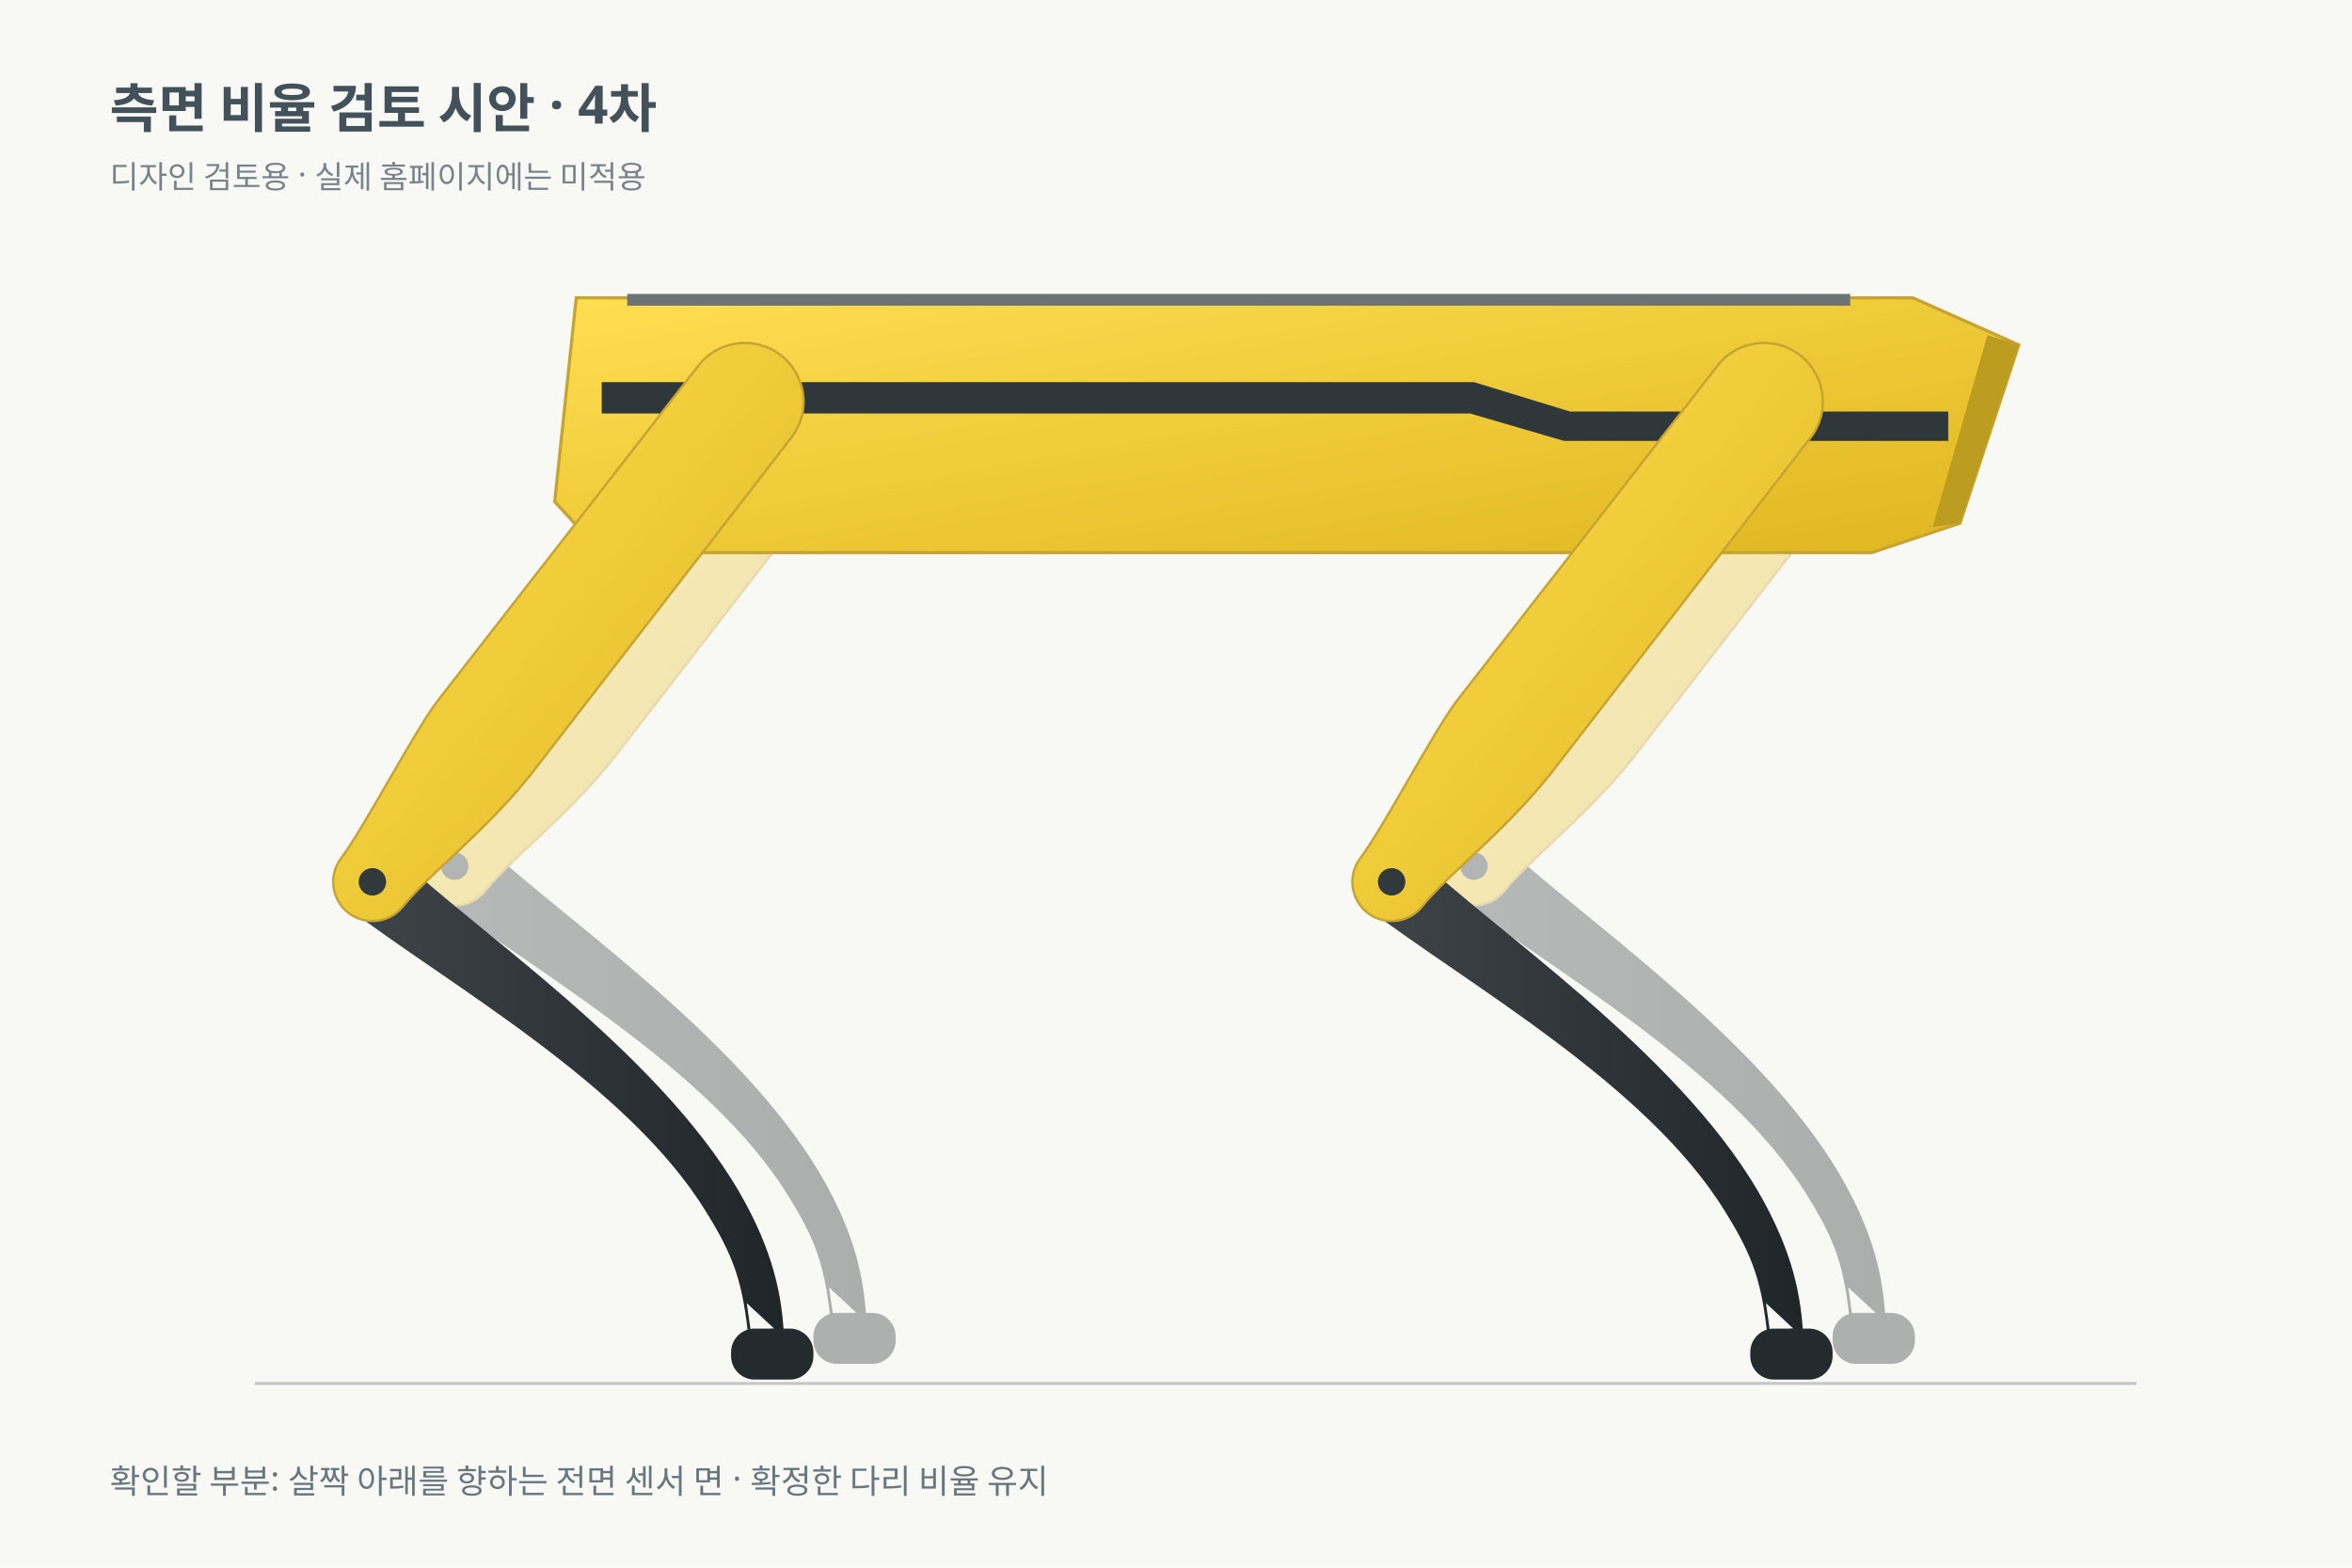
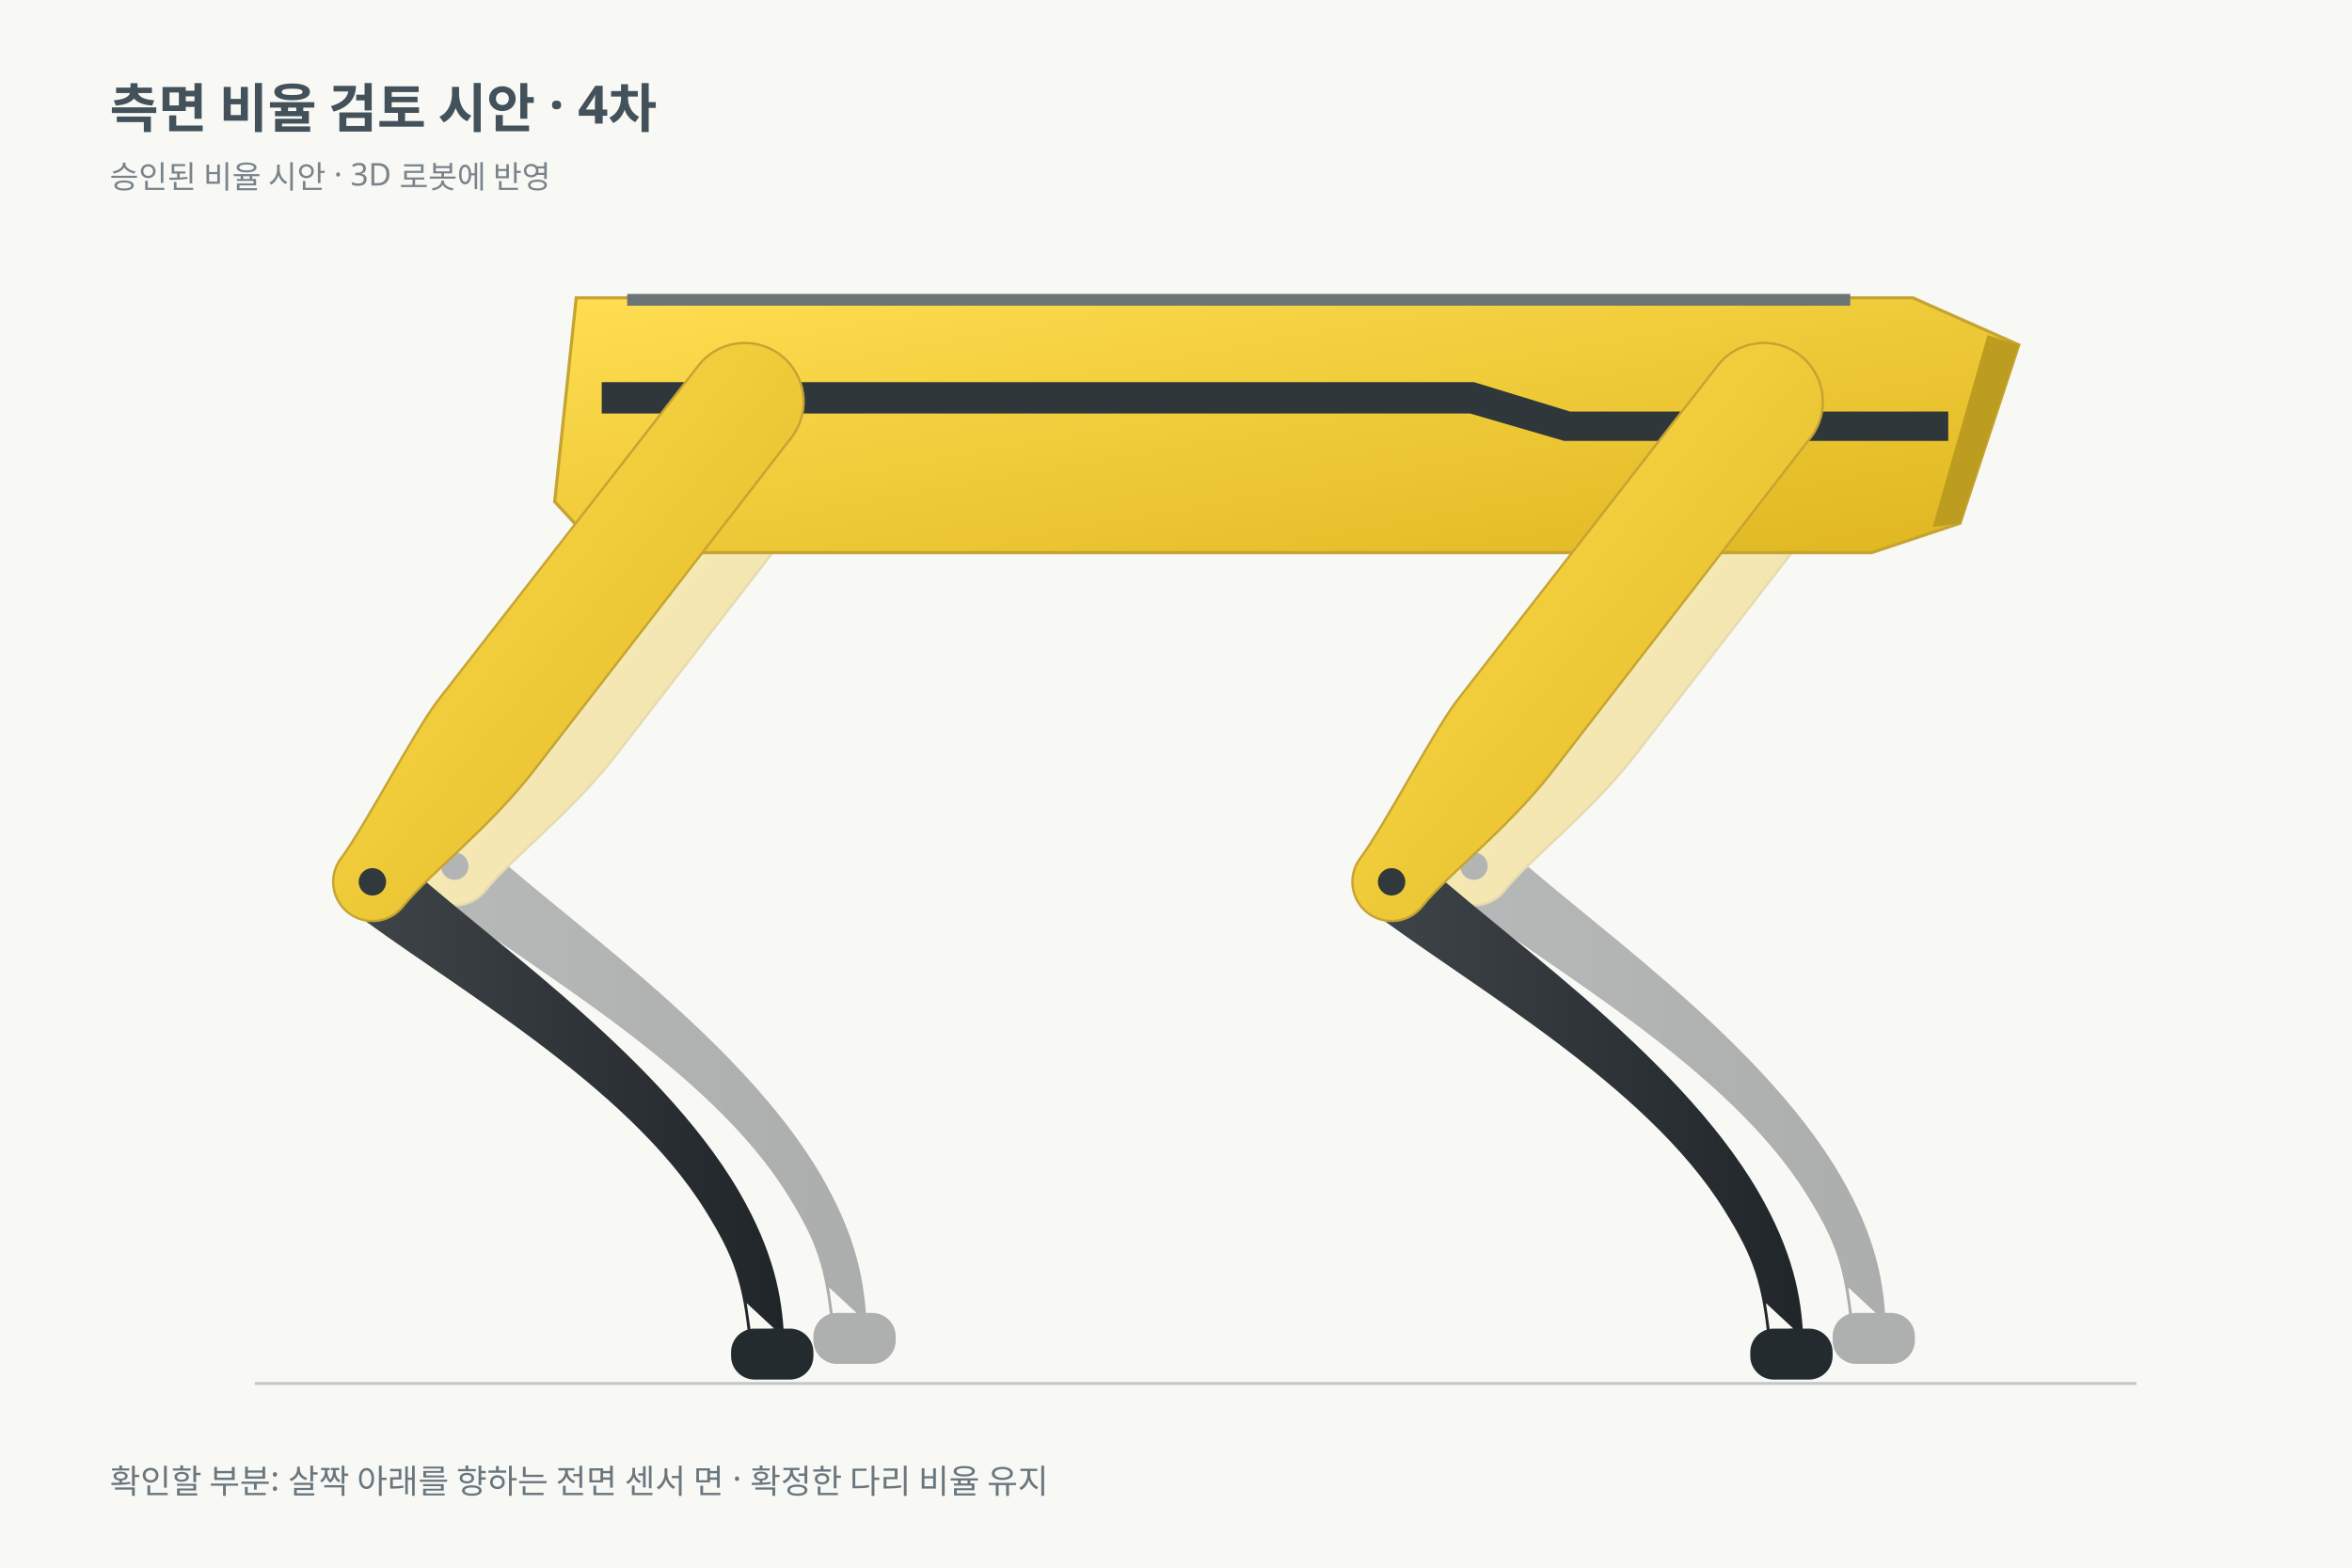
<svg xmlns="http://www.w3.org/2000/svg" viewBox="0 0 1200 800" role="img" aria-labelledby="title desc">
  <defs>
    <linearGradient id="yellow" x1="0" y1="0" x2="1" y2="1">
      <stop stop-color="#ffde51" />
      <stop offset="1" stop-color="#dfb620" />
    </linearGradient>
    <linearGradient id="black" x1="0" x2="1">
      <stop stop-color="#3f4548" />
      <stop offset="1" stop-color="#1f2528" />
    </linearGradient>
    <g id="leg">
      <path d="M203 437C240 473 335 536 377 608C395 639 399 662 400 682L382 684C379 655 375 642 360 618C320 553 228 502 177 463Z" fill="url(#black)" />
      <path d="M404 223L271 395C248 424 219 446 206 462A20 20 0 0 1 174 438C186 422 211 374 223 358L356 187A30 30 0 0 1 404 223Z" fill="url(#yellow)" stroke="#c5a432" stroke-width="1.2" />
      <path d="M381 665L395 678L383 679Z" fill="#f8f8f5" />
      <rect x="373" y="678" width="42" height="26" rx="12" fill="#242b2e" />
      <circle cx="190" cy="450" r="7" fill="#32393c" />
    </g>
  </defs>
  <rect width="1200" height="800" fill="#f8f8f5" />
  <text x="56" y="65" font-family="sans-serif" font-size="27" font-weight="600" fill="#43515a">측면 비율 검토 시안 · 4차</text>
-   <text x="56" y="96" font-family="sans-serif" font-size="16" fill="#78838a">디자인 검토용 · 실제 홈페이지에는 미적용</text>
+   <text x="56" y="96" font-family="sans-serif" font-size="16" fill="#78838a">승인된 비율 시안 · 3D 로봇에 반영</text>
  <path d="M130 706H1090" stroke="#c2c8c8" stroke-width="1.5" />
  <g opacity=".35" transform="translate(42 -8)">
    <use href="#leg" />
    <use href="#leg" x="520" />
  </g>
  <path d="M294 152H976L1030 176L1000 267L955 282H307L283 256Z" fill="url(#yellow)" stroke="#c5a432" stroke-width="1.6" />
  <path d="M307 195H752L801 210H994V225H798L750 211H307Z" fill="#30373a" />
  <path d="M320 153H944" stroke="#6c7476" stroke-width="6" />
  <path d="M1014 171L1030 176L1000 267L986 269Z" fill="#bd9d20" />
  <use href="#leg" />
  <use href="#leg" x="520" />
  <text x="56" y="762" font-family="sans-serif" font-size="17" fill="#68767e">확인할 부분: 살짝 아래를 향하는 전면 센서 면 · 확정한 다리 비율 유지</text>
</svg>
